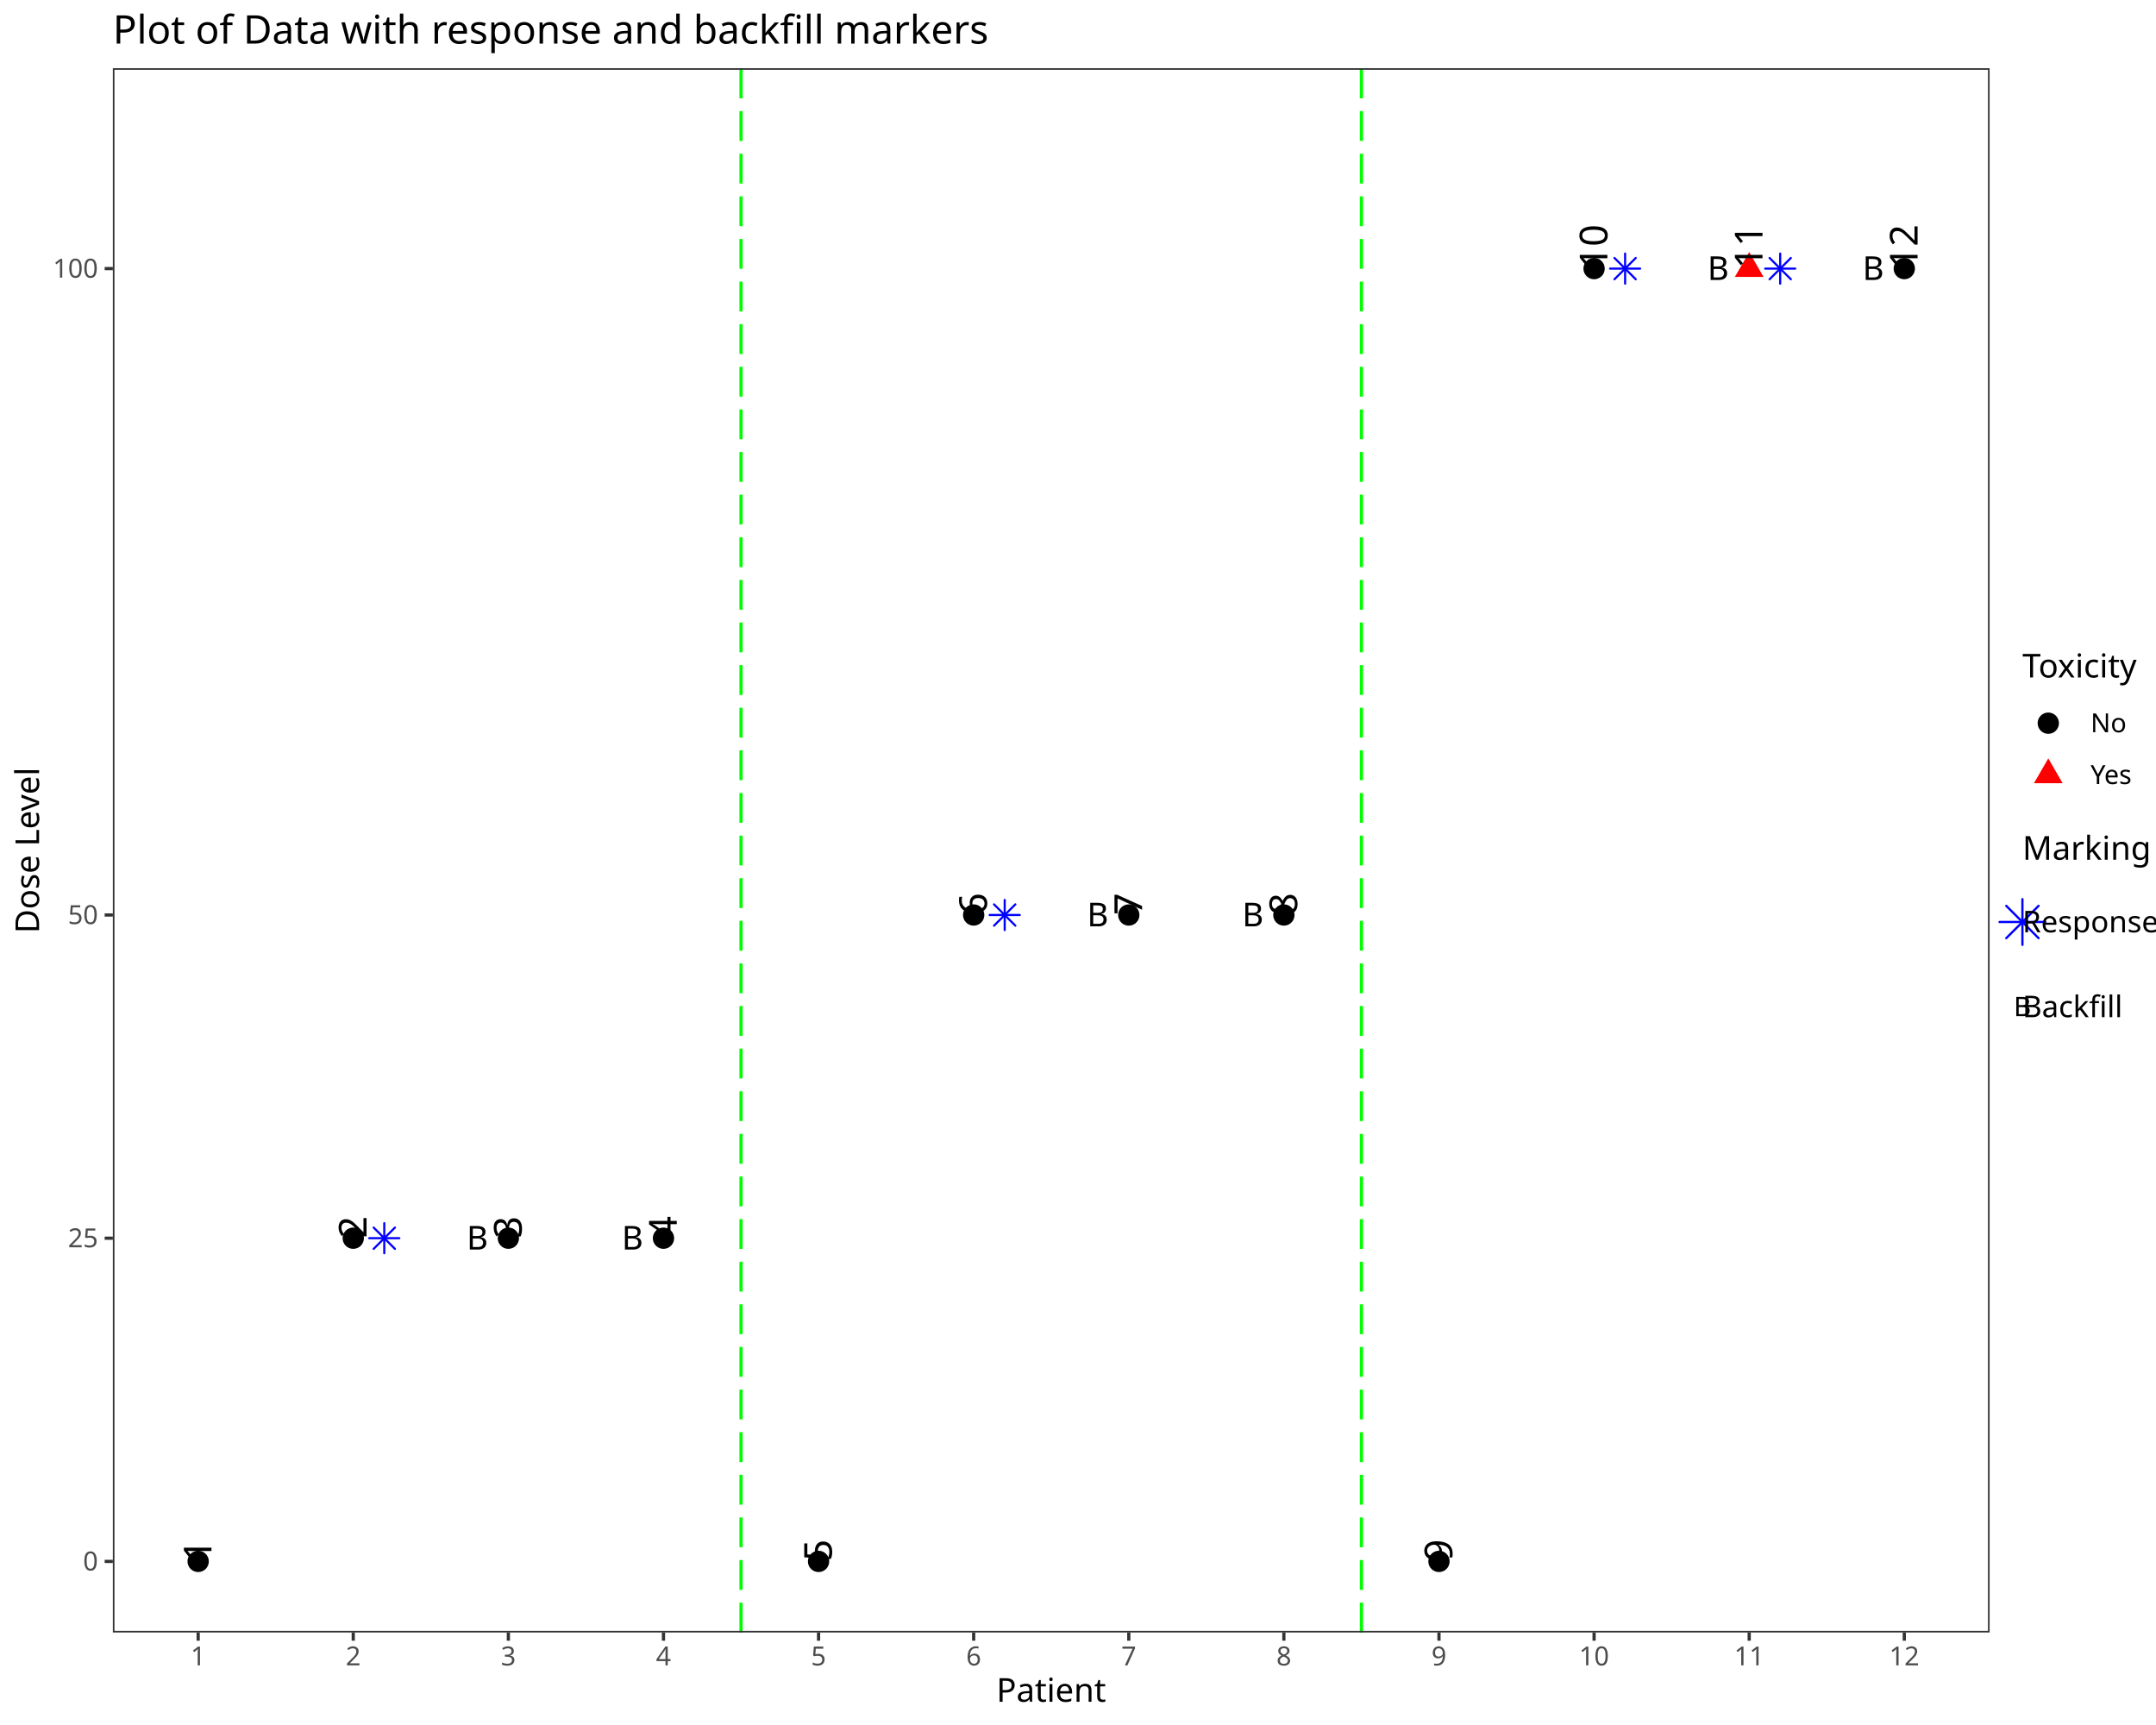
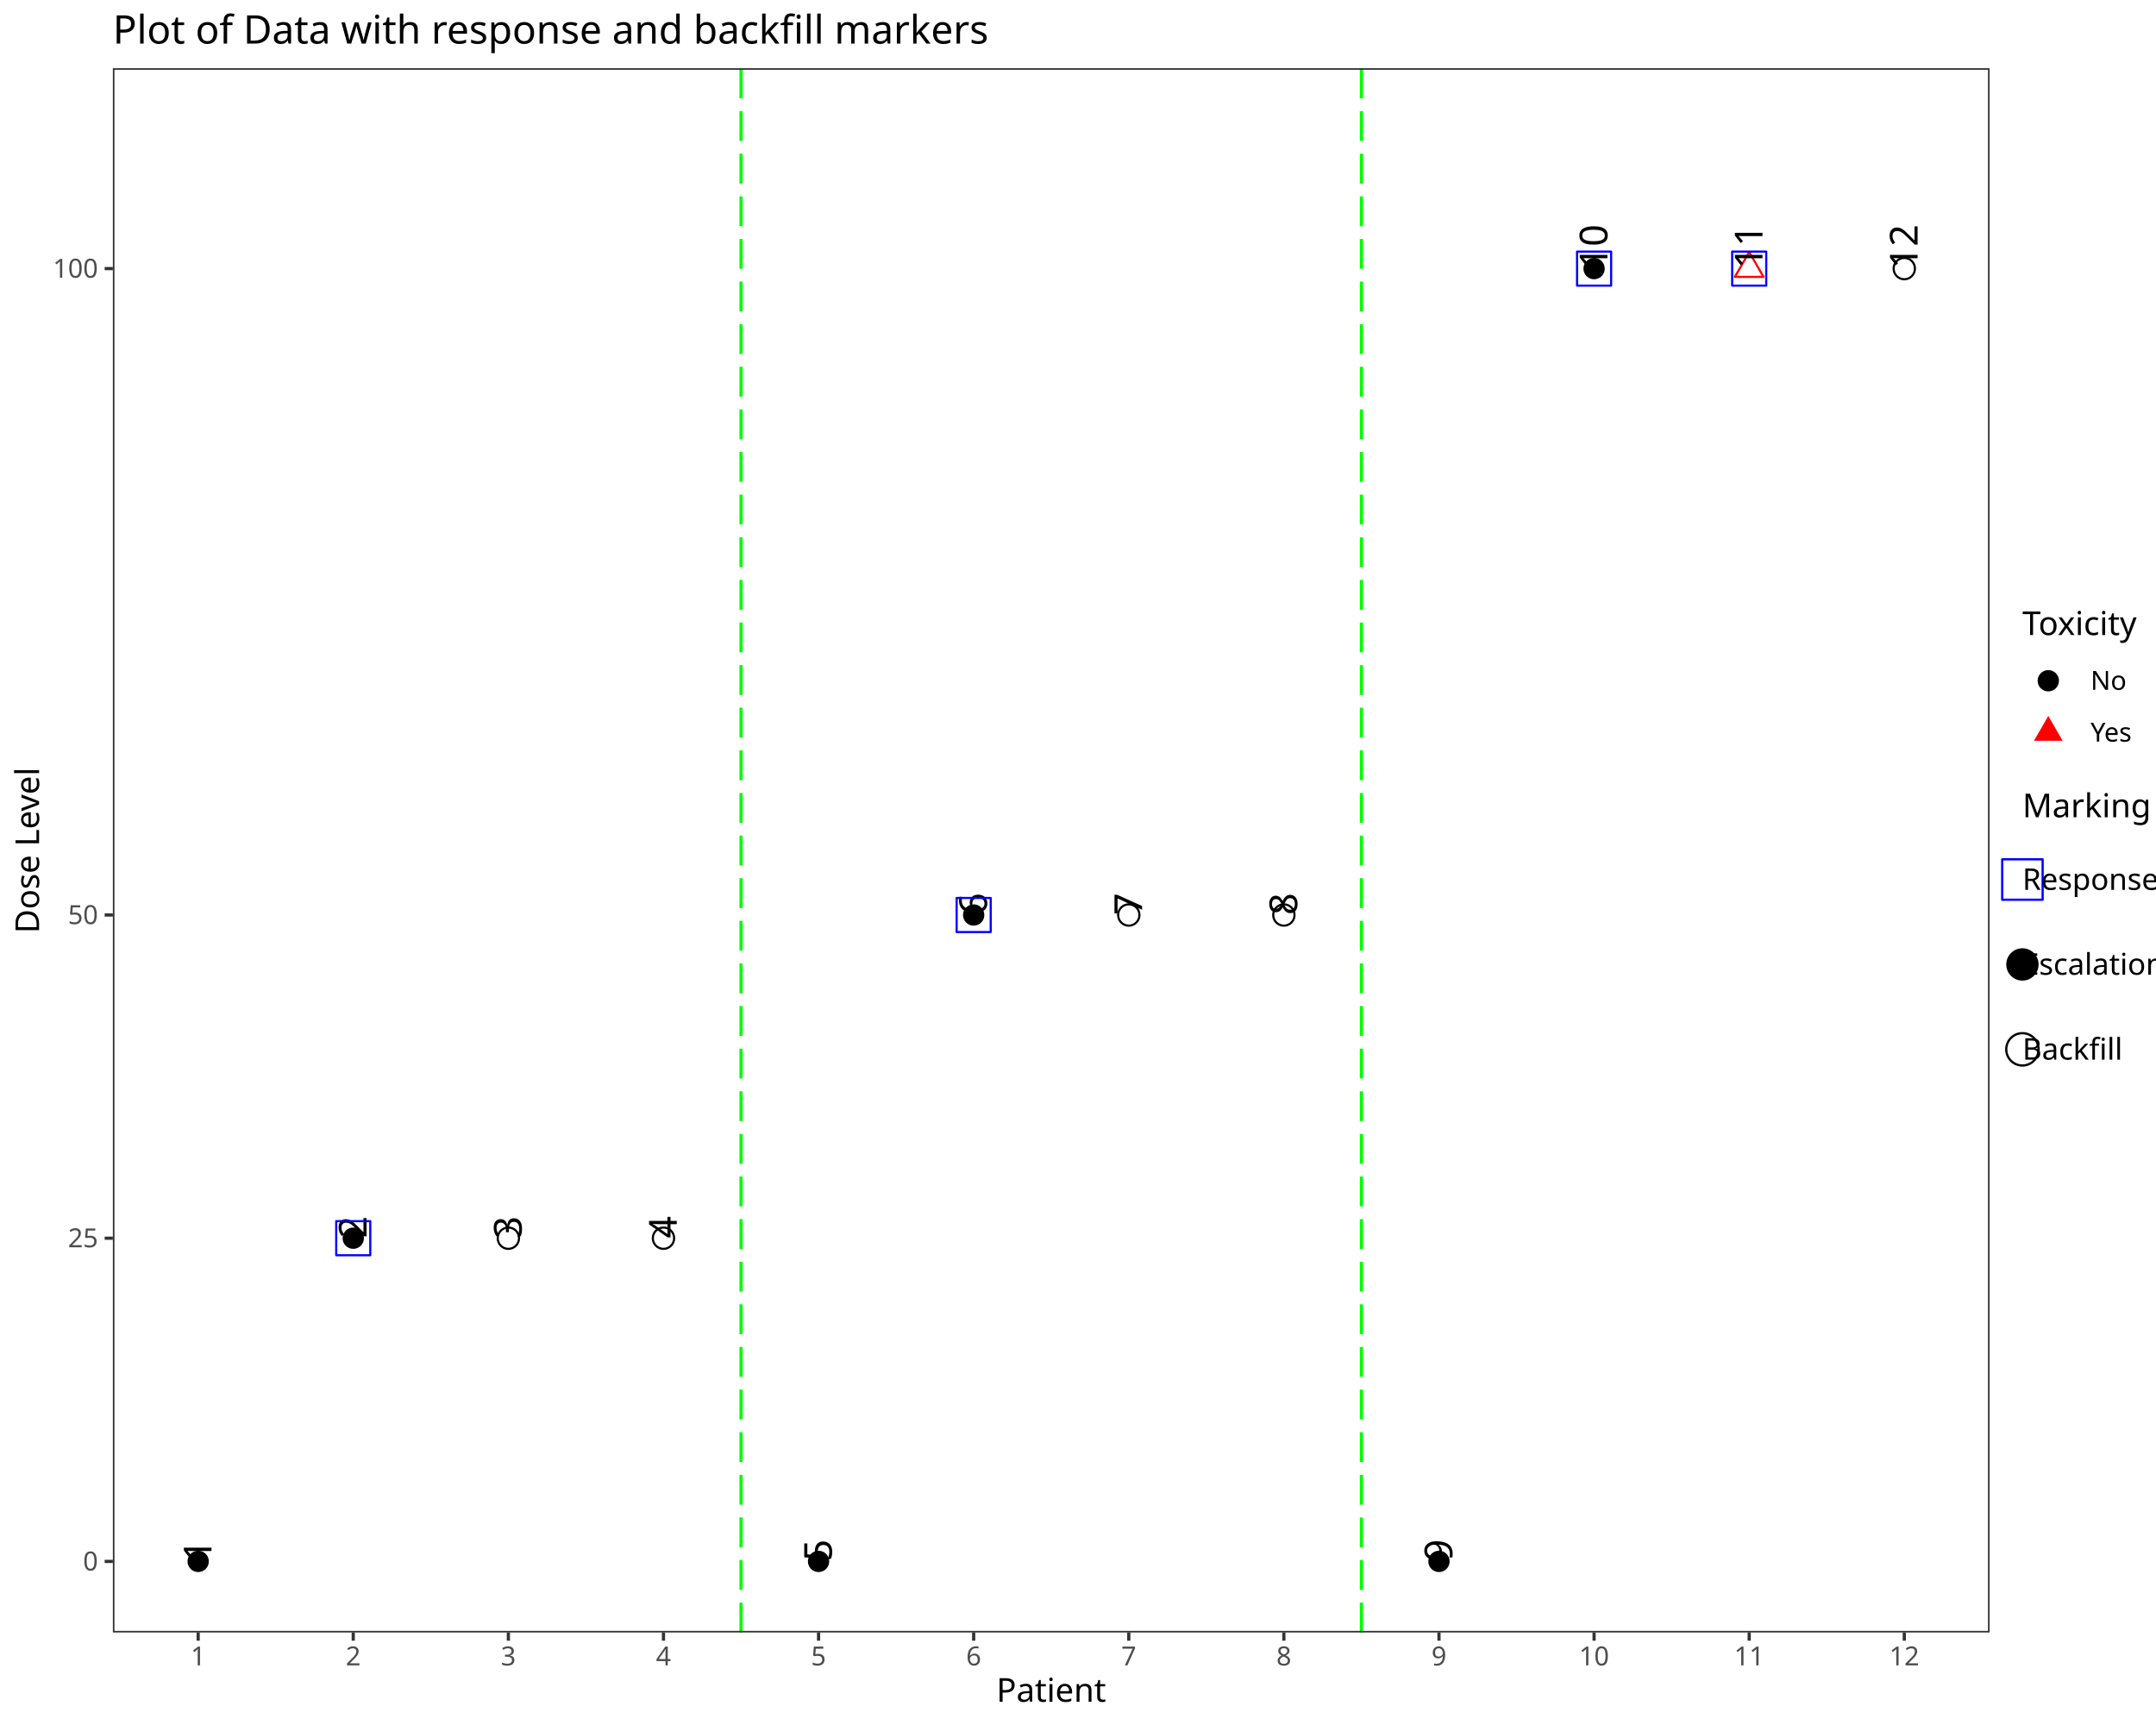
<svg xmlns="http://www.w3.org/2000/svg" class="svglite" data-engine-version="2.0" width="720.00pt" height="576.00pt" viewBox="0 0 720.00 576.00">
  <defs>
    <style type="text/css">
    .svglite line, .svglite polyline, .svglite polygon, .svglite path, .svglite rect, .svglite circle {
      fill: none;
      stroke: #000000;
      stroke-linecap: round;
      stroke-linejoin: round;
      stroke-miterlimit: 10.00;
    }
  </style>
  </defs>
  <rect width="100%" height="100%" style="stroke: none; fill: #FFFFFF;" />
  <defs>
    <clipPath id="cpMC4wMHw3MjAuMDB8MC4wMHw1NzYuMDA=">
      <rect x="0.00" y="0.00" width="720.00" height="576.00" />
    </clipPath>
  </defs>
  <g clip-path="url(#cpMC4wMHw3MjAuMDB8MC4wMHw1NzYuMDA=)">
    <rect x="0.00" y="0.00" width="720.00" height="576.00" style="stroke-width: 1.07; stroke: #FFFFFF; fill: #FFFFFF;" />
  </g>
  <defs>
    <clipPath id="cpMzcuNjl8NjY0LjQzfDIyLjc4fDU0NS4xMQ==">
      <rect x="37.69" y="22.78" width="626.74" height="522.33" />
    </clipPath>
  </defs>
  <g clip-path="url(#cpMzcuNjl8NjY0LjQzfDIyLjc4fDU0NS4xMQ==)">
    <rect x="37.69" y="22.78" width="626.74" height="522.33" style="stroke-width: 1.07; stroke: none; fill: #FFFFFF;" />
    <circle cx="66.18" cy="521.37" r="3.56" style="stroke-width: 0.71; stroke: none; fill: #000000;" />
    <circle cx="117.97" cy="413.45" r="3.56" style="stroke-width: 0.71; stroke: none; fill: #000000;" />
-     <circle cx="169.77" cy="413.45" r="3.56" style="stroke-width: 0.71; stroke: none; fill: #000000;" />
-     <circle cx="221.57" cy="413.45" r="3.56" style="stroke-width: 0.71; stroke: none; fill: #000000;" />
+     <circle cx="169.77" cy="413.45" r="3.56" style="stroke-width: 0.71;" />
+     <circle cx="221.57" cy="413.45" r="3.56" style="stroke-width: 0.71;" />
    <circle cx="273.36" cy="521.37" r="3.56" style="stroke-width: 0.71; stroke: none; fill: #000000;" />
    <circle cx="325.16" cy="305.53" r="3.56" style="stroke-width: 0.71; stroke: none; fill: #000000;" />
-     <circle cx="376.96" cy="305.53" r="3.56" style="stroke-width: 0.71; stroke: none; fill: #000000;" />
-     <circle cx="428.75" cy="305.53" r="3.56" style="stroke-width: 0.71; stroke: none; fill: #000000;" />
+     <circle cx="376.96" cy="305.53" r="3.56" style="stroke-width: 0.71;" />
+     <circle cx="428.75" cy="305.53" r="3.56" style="stroke-width: 0.71;" />
    <circle cx="480.55" cy="521.37" r="3.56" style="stroke-width: 0.71; stroke: none; fill: #000000;" />
    <circle cx="532.35" cy="89.69" r="3.56" style="stroke-width: 0.71; stroke: none; fill: #000000;" />
-     <polygon points="584.15,84.16 588.93,92.46 579.36,92.46 " style="stroke-width: 0.71; stroke: none; fill: #FF0000;" />
-     <circle cx="635.94" cy="89.69" r="3.56" style="stroke-width: 0.71; stroke: none; fill: #000000;" />
+     <polygon points="584.15,84.16 588.93,92.46 579.36,92.46 " style="stroke-width: 0.71; stroke: #FF0000; fill: none;" />
+     <circle cx="635.94" cy="89.69" r="3.56" style="stroke-width: 0.71;" />
    <line x1="247.47" y1="545.11" x2="247.47" y2="22.78" style="stroke-width: 1.07; stroke: #00FF00; stroke-dasharray: 9.96,4.27; stroke-linecap: butt;" />
    <line x1="454.65" y1="545.11" x2="454.65" y2="22.78" style="stroke-width: 1.07; stroke: #00FF00; stroke-dasharray: 9.96,4.27; stroke-linecap: butt;" />
    <text transform="translate(70.62,521.37) rotate(-90)" style="font-size: 12.90px; font-family: sans;" textLength="14.35px" lengthAdjust="spacingAndGlyphs">  1</text>
    <text transform="translate(122.41,413.45) rotate(-90)" style="font-size: 12.90px; font-family: sans;" textLength="14.35px" lengthAdjust="spacingAndGlyphs">  2</text>
    <text transform="translate(174.21,413.45) rotate(-90)" style="font-size: 12.90px; font-family: sans;" textLength="14.35px" lengthAdjust="spacingAndGlyphs">  3</text>
    <text transform="translate(226.01,413.45) rotate(-90)" style="font-size: 12.90px; font-family: sans;" textLength="14.35px" lengthAdjust="spacingAndGlyphs">  4</text>
    <text transform="translate(277.80,521.37) rotate(-90)" style="font-size: 12.90px; font-family: sans;" textLength="14.35px" lengthAdjust="spacingAndGlyphs">  5</text>
    <text transform="translate(329.60,305.53) rotate(-90)" style="font-size: 12.90px; font-family: sans;" textLength="14.35px" lengthAdjust="spacingAndGlyphs">  6</text>
    <text transform="translate(381.40,305.53) rotate(-90)" style="font-size: 12.90px; font-family: sans;" textLength="14.35px" lengthAdjust="spacingAndGlyphs">  7</text>
    <text transform="translate(433.20,305.53) rotate(-90)" style="font-size: 12.90px; font-family: sans;" textLength="14.35px" lengthAdjust="spacingAndGlyphs">  8</text>
    <text transform="translate(484.99,521.37) rotate(-90)" style="font-size: 12.90px; font-family: sans;" textLength="14.35px" lengthAdjust="spacingAndGlyphs">  9</text>
    <text transform="translate(536.79,89.69) rotate(-90)" style="font-size: 12.90px; font-family: sans;" textLength="21.53px" lengthAdjust="spacingAndGlyphs">  10</text>
    <text transform="translate(588.59,89.69) rotate(-90)" style="font-size: 12.90px; font-family: sans;" textLength="21.53px" lengthAdjust="spacingAndGlyphs">  11</text>
    <text transform="translate(640.38,89.69) rotate(-90)" style="font-size: 12.90px; font-family: sans;" textLength="21.53px" lengthAdjust="spacingAndGlyphs">  12</text>
-     <line x1="124.78" y1="417.01" x2="131.89" y2="409.90" style="stroke-width: 0.71; stroke: #0000FF;" />
-     <line x1="124.78" y1="409.90" x2="131.89" y2="417.01" style="stroke-width: 0.71; stroke: #0000FF;" />
-     <line x1="123.30" y1="413.45" x2="133.36" y2="413.45" style="stroke-width: 0.71; stroke: #0000FF;" />
-     <line x1="128.33" y1="418.48" x2="128.33" y2="408.42" style="stroke-width: 0.71; stroke: #0000FF;" />
-     <line x1="331.96" y1="309.09" x2="339.08" y2="301.98" style="stroke-width: 0.71; stroke: #0000FF;" />
-     <line x1="331.96" y1="301.98" x2="339.08" y2="309.09" style="stroke-width: 0.71; stroke: #0000FF;" />
-     <line x1="330.49" y1="305.53" x2="340.55" y2="305.53" style="stroke-width: 0.71; stroke: #0000FF;" />
-     <line x1="335.52" y1="310.56" x2="335.52" y2="300.50" style="stroke-width: 0.71; stroke: #0000FF;" />
-     <line x1="539.15" y1="93.25" x2="546.26" y2="86.14" style="stroke-width: 0.71; stroke: #0000FF;" />
-     <line x1="539.15" y1="86.14" x2="546.26" y2="93.25" style="stroke-width: 0.71; stroke: #0000FF;" />
-     <line x1="537.68" y1="89.69" x2="547.74" y2="89.69" style="stroke-width: 0.71; stroke: #0000FF;" />
-     <line x1="542.71" y1="94.72" x2="542.71" y2="84.67" style="stroke-width: 0.71; stroke: #0000FF;" />
-     <line x1="590.95" y1="93.25" x2="598.06" y2="86.14" style="stroke-width: 0.71; stroke: #0000FF;" />
-     <line x1="590.95" y1="86.14" x2="598.06" y2="93.25" style="stroke-width: 0.71; stroke: #0000FF;" />
-     <line x1="589.48" y1="89.69" x2="599.53" y2="89.69" style="stroke-width: 0.71; stroke: #0000FF;" />
-     <line x1="594.50" y1="94.72" x2="594.50" y2="84.67" style="stroke-width: 0.71; stroke: #0000FF;" />
-     <text x="159.41" y="417.24" text-anchor="middle" style="font-size: 11.00px; font-family: sans;" textLength="7.34px" lengthAdjust="spacingAndGlyphs">B</text>
-     <text x="211.21" y="417.24" text-anchor="middle" style="font-size: 11.00px; font-family: sans;" textLength="7.34px" lengthAdjust="spacingAndGlyphs">B</text>
-     <text x="366.60" y="309.32" text-anchor="middle" style="font-size: 11.00px; font-family: sans;" textLength="7.34px" lengthAdjust="spacingAndGlyphs">B</text>
-     <text x="418.40" y="309.32" text-anchor="middle" style="font-size: 11.00px; font-family: sans;" textLength="7.34px" lengthAdjust="spacingAndGlyphs">B</text>
-     <text x="573.79" y="93.48" text-anchor="middle" style="font-size: 11.00px; font-family: sans;" textLength="7.34px" lengthAdjust="spacingAndGlyphs">B</text>
-     <text x="625.58" y="93.48" text-anchor="middle" style="font-size: 11.00px; font-family: sans;" textLength="7.34px" lengthAdjust="spacingAndGlyphs">B</text>
+     <rect x="112.28" y="407.76" width="11.38" height="11.38" style="stroke-width: 0.71; stroke: #0000FF;" />
+     <rect x="319.47" y="299.84" width="11.38" height="11.38" style="stroke-width: 0.71; stroke: #0000FF;" />
+     <rect x="526.66" y="84.00" width="11.38" height="11.38" style="stroke-width: 0.71; stroke: #0000FF;" />
+     <rect x="578.46" y="84.00" width="11.38" height="11.38" style="stroke-width: 0.71; stroke: #0000FF;" />
    <rect x="37.69" y="22.78" width="626.74" height="522.33" style="stroke-width: 1.07; stroke: #333333;" />
  </g>
  <g clip-path="url(#cpMC4wMHw3MjAuMDB8MC4wMHw1NzYuMDA=)">
    <text x="32.76" y="524.40" text-anchor="end" style="font-size: 8.80px; fill: #4D4D4D; font-family: sans;" textLength="4.89px" lengthAdjust="spacingAndGlyphs">0</text>
    <text x="32.76" y="416.48" text-anchor="end" style="font-size: 8.80px; fill: #4D4D4D; font-family: sans;" textLength="9.79px" lengthAdjust="spacingAndGlyphs">25</text>
    <text x="32.76" y="308.56" text-anchor="end" style="font-size: 8.80px; fill: #4D4D4D; font-family: sans;" textLength="9.79px" lengthAdjust="spacingAndGlyphs">50</text>
    <text x="32.76" y="92.72" text-anchor="end" style="font-size: 8.80px; fill: #4D4D4D; font-family: sans;" textLength="14.68px" lengthAdjust="spacingAndGlyphs">100</text>
    <polyline points="34.95,521.37 37.69,521.37 " style="stroke-width: 1.07; stroke: #333333; stroke-linecap: butt;" />
    <polyline points="34.95,413.45 37.69,413.45 " style="stroke-width: 1.07; stroke: #333333; stroke-linecap: butt;" />
    <polyline points="34.95,305.53 37.69,305.53 " style="stroke-width: 1.07; stroke: #333333; stroke-linecap: butt;" />
    <polyline points="34.95,89.69 37.69,89.69 " style="stroke-width: 1.07; stroke: #333333; stroke-linecap: butt;" />
    <polyline points="66.18,547.85 66.18,545.11 " style="stroke-width: 1.07; stroke: #333333; stroke-linecap: butt;" />
    <polyline points="117.97,547.85 117.97,545.11 " style="stroke-width: 1.07; stroke: #333333; stroke-linecap: butt;" />
    <polyline points="169.77,547.85 169.77,545.11 " style="stroke-width: 1.07; stroke: #333333; stroke-linecap: butt;" />
    <polyline points="221.57,547.85 221.57,545.11 " style="stroke-width: 1.07; stroke: #333333; stroke-linecap: butt;" />
    <polyline points="273.36,547.85 273.36,545.11 " style="stroke-width: 1.07; stroke: #333333; stroke-linecap: butt;" />
    <polyline points="325.16,547.85 325.16,545.11 " style="stroke-width: 1.07; stroke: #333333; stroke-linecap: butt;" />
    <polyline points="376.96,547.85 376.96,545.11 " style="stroke-width: 1.07; stroke: #333333; stroke-linecap: butt;" />
    <polyline points="428.75,547.85 428.75,545.11 " style="stroke-width: 1.07; stroke: #333333; stroke-linecap: butt;" />
    <polyline points="480.55,547.85 480.55,545.11 " style="stroke-width: 1.07; stroke: #333333; stroke-linecap: butt;" />
    <polyline points="532.35,547.85 532.35,545.11 " style="stroke-width: 1.07; stroke: #333333; stroke-linecap: butt;" />
    <polyline points="584.15,547.85 584.15,545.11 " style="stroke-width: 1.07; stroke: #333333; stroke-linecap: butt;" />
    <polyline points="635.94,547.85 635.94,545.11 " style="stroke-width: 1.07; stroke: #333333; stroke-linecap: butt;" />
    <text x="66.18" y="556.10" text-anchor="middle" style="font-size: 8.80px; fill: #4D4D4D; font-family: sans;" textLength="4.89px" lengthAdjust="spacingAndGlyphs">1</text>
    <text x="117.97" y="556.10" text-anchor="middle" style="font-size: 8.80px; fill: #4D4D4D; font-family: sans;" textLength="4.89px" lengthAdjust="spacingAndGlyphs">2</text>
    <text x="169.77" y="556.10" text-anchor="middle" style="font-size: 8.80px; fill: #4D4D4D; font-family: sans;" textLength="4.89px" lengthAdjust="spacingAndGlyphs">3</text>
    <text x="221.57" y="556.10" text-anchor="middle" style="font-size: 8.80px; fill: #4D4D4D; font-family: sans;" textLength="4.89px" lengthAdjust="spacingAndGlyphs">4</text>
    <text x="273.36" y="556.10" text-anchor="middle" style="font-size: 8.80px; fill: #4D4D4D; font-family: sans;" textLength="4.89px" lengthAdjust="spacingAndGlyphs">5</text>
    <text x="325.16" y="556.10" text-anchor="middle" style="font-size: 8.80px; fill: #4D4D4D; font-family: sans;" textLength="4.89px" lengthAdjust="spacingAndGlyphs">6</text>
    <text x="376.96" y="556.10" text-anchor="middle" style="font-size: 8.80px; fill: #4D4D4D; font-family: sans;" textLength="4.89px" lengthAdjust="spacingAndGlyphs">7</text>
    <text x="428.75" y="556.10" text-anchor="middle" style="font-size: 8.80px; fill: #4D4D4D; font-family: sans;" textLength="4.89px" lengthAdjust="spacingAndGlyphs">8</text>
    <text x="480.55" y="556.10" text-anchor="middle" style="font-size: 8.80px; fill: #4D4D4D; font-family: sans;" textLength="4.89px" lengthAdjust="spacingAndGlyphs">9</text>
    <text x="532.35" y="556.10" text-anchor="middle" style="font-size: 8.80px; fill: #4D4D4D; font-family: sans;" textLength="9.79px" lengthAdjust="spacingAndGlyphs">10</text>
    <text x="584.15" y="556.10" text-anchor="middle" style="font-size: 8.80px; fill: #4D4D4D; font-family: sans;" textLength="9.79px" lengthAdjust="spacingAndGlyphs">11</text>
    <text x="635.94" y="556.10" text-anchor="middle" style="font-size: 8.80px; fill: #4D4D4D; font-family: sans;" textLength="9.79px" lengthAdjust="spacingAndGlyphs">12</text>
    <text x="351.06" y="568.24" text-anchor="middle" style="font-size: 11.00px; font-family: sans;" textLength="34.25px" lengthAdjust="spacingAndGlyphs">Patient</text>
    <text transform="translate(13.05,283.95) rotate(-90)" text-anchor="middle" style="font-size: 11.00px; font-family: sans;" textLength="55.04px" lengthAdjust="spacingAndGlyphs">Dose Level</text>
-     <rect x="675.39" y="217.51" width="37.93" height="49.89" style="stroke-width: 1.07; stroke: none; fill: #FFFFFF;" />
-     <text x="675.39" y="226.22" style="font-size: 11.00px; font-family: sans;" textLength="37.29px" lengthAdjust="spacingAndGlyphs">Toxicity</text>
-     <rect x="675.39" y="232.84" width="17.28" height="17.28" style="stroke-width: 1.07; stroke: none; fill: #FFFFFF;" />
-     <circle cx="684.03" cy="241.48" r="3.56" style="stroke-width: 0.71; stroke: none; fill: #000000;" />
-     <rect x="675.39" y="250.12" width="17.28" height="17.28" style="stroke-width: 1.07; stroke: none; fill: #FFFFFF;" />
-     <polygon points="684.03,253.23 688.82,261.53 679.24,261.53 " style="stroke-width: 0.71; stroke: none; fill: #FF0000;" />
-     <text x="698.15" y="244.51" style="font-size: 8.80px; font-family: sans;" textLength="11.25px" lengthAdjust="spacingAndGlyphs">No</text>
-     <text x="698.15" y="261.79" style="font-size: 8.80px; font-family: sans;" textLength="15.17px" lengthAdjust="spacingAndGlyphs">Yes</text>
-     <rect x="675.39" y="278.36" width="39.13" height="72.03" style="stroke-width: 1.07; stroke: none; fill: #FFFFFF;" />
-     <text x="675.39" y="287.07" style="font-size: 11.00px; font-family: sans;" textLength="39.13px" lengthAdjust="spacingAndGlyphs">Marking</text>
-     <line x1="669.99" y1="313.27" x2="680.79" y2="302.47" style="stroke-width: 0.75; stroke: #0000FF;" />
-     <line x1="669.99" y1="302.47" x2="680.79" y2="313.27" style="stroke-width: 0.75; stroke: #0000FF;" />
-     <line x1="667.75" y1="307.87" x2="683.03" y2="307.87" style="stroke-width: 0.75; stroke: #0000FF;" />
-     <line x1="675.39" y1="315.50" x2="675.39" y2="300.23" style="stroke-width: 0.75; stroke: #0000FF;" />
-     <text x="675.39" y="311.31" style="font-size: 10.00px; font-family: sans;" textLength="50.60px" lengthAdjust="spacingAndGlyphs">  Response</text>
-     <text x="675.39" y="339.31" text-anchor="middle" style="font-size: 9.00px; font-family: sans;" textLength="6.00px" lengthAdjust="spacingAndGlyphs">B</text>
-     <text x="675.39" y="339.65" style="font-size: 10.00px; font-family: sans;" textLength="37.24px" lengthAdjust="spacingAndGlyphs">  Backfill</text>
+     <rect x="675.39" y="203.34" width="37.93" height="49.89" style="stroke-width: 1.07; stroke: none; fill: #FFFFFF;" />
+     <text x="675.39" y="212.05" style="font-size: 11.00px; font-family: sans;" textLength="37.29px" lengthAdjust="spacingAndGlyphs">Toxicity</text>
+     <rect x="675.39" y="218.67" width="17.28" height="17.28" style="stroke-width: 1.07; stroke: none; fill: #FFFFFF;" />
+     <circle cx="684.03" cy="227.31" r="3.56" style="stroke-width: 0.71; stroke: none; fill: #000000;" />
+     <rect x="675.39" y="235.95" width="17.28" height="17.28" style="stroke-width: 1.07; stroke: none; fill: #FFFFFF;" />
+     <polygon points="684.03,239.06 688.82,247.35 679.24,247.35 " style="stroke-width: 0.71; stroke: none; fill: #FF0000;" />
+     <text x="698.15" y="230.34" style="font-size: 8.80px; font-family: sans;" textLength="11.25px" lengthAdjust="spacingAndGlyphs">No</text>
+     <text x="698.15" y="247.62" style="font-size: 8.80px; font-family: sans;" textLength="15.17px" lengthAdjust="spacingAndGlyphs">Yes</text>
+     <rect x="675.39" y="264.19" width="39.13" height="100.37" style="stroke-width: 1.07; stroke: none; fill: #FFFFFF;" />
+     <text x="675.39" y="272.90" style="font-size: 11.00px; font-family: sans;" textLength="39.13px" lengthAdjust="spacingAndGlyphs">Marking</text>
+     <rect x="668.64" y="286.94" width="13.50" height="13.50" style="stroke-width: 0.75; stroke: #0000FF;" />
+     <text x="675.39" y="297.14" style="font-size: 10.00px; font-family: sans;" textLength="50.60px" lengthAdjust="spacingAndGlyphs">  Response</text>
+     <circle cx="675.39" cy="322.04" r="5.40" style="stroke-width: 0.75; stroke: none; fill: #000000;" />
+     <text x="675.39" y="325.48" style="font-size: 10.00px; font-family: sans;" textLength="51.70px" lengthAdjust="spacingAndGlyphs">  Escalation</text>
+     <circle cx="675.39" cy="350.39" r="5.40" style="stroke-width: 0.75;" />
+     <text x="675.39" y="353.83" style="font-size: 10.00px; font-family: sans;" textLength="37.24px" lengthAdjust="spacingAndGlyphs">  Backfill</text>
    <text x="37.69" y="14.56" style="font-size: 13.20px; font-family: sans;" textLength="275.16px" lengthAdjust="spacingAndGlyphs">Plot of Data with response and backfill markers</text>
  </g>
</svg>
